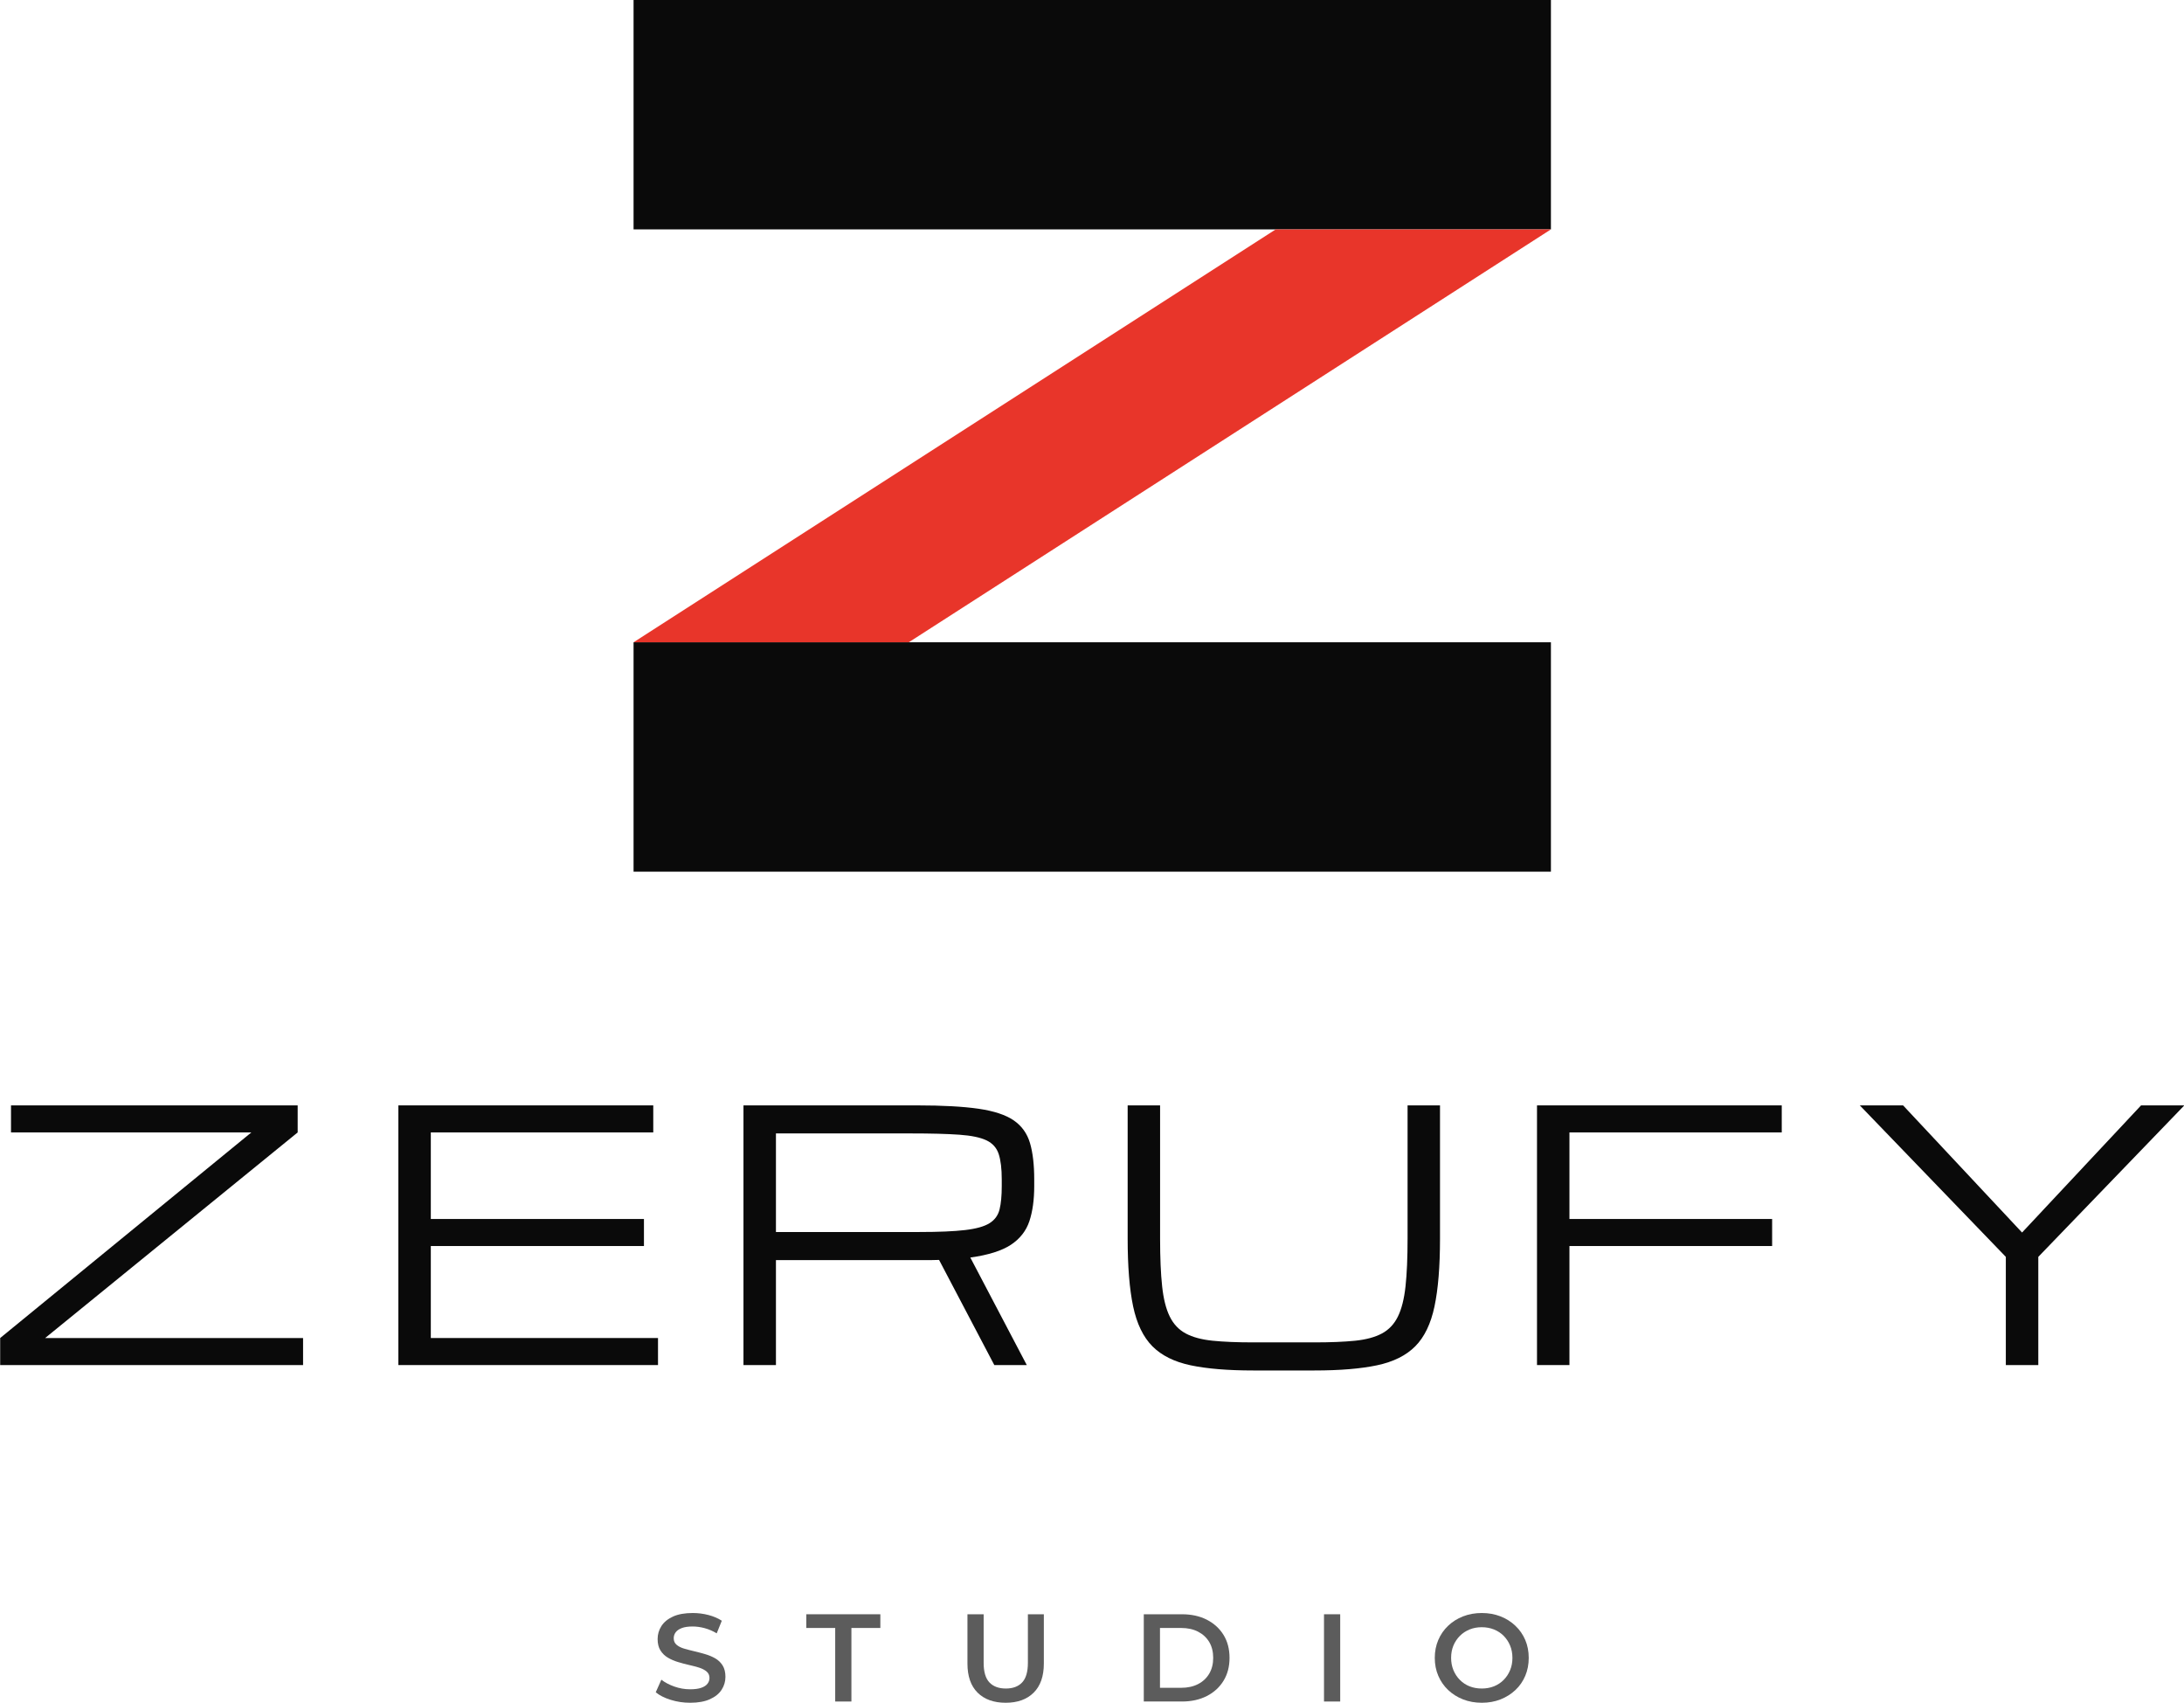
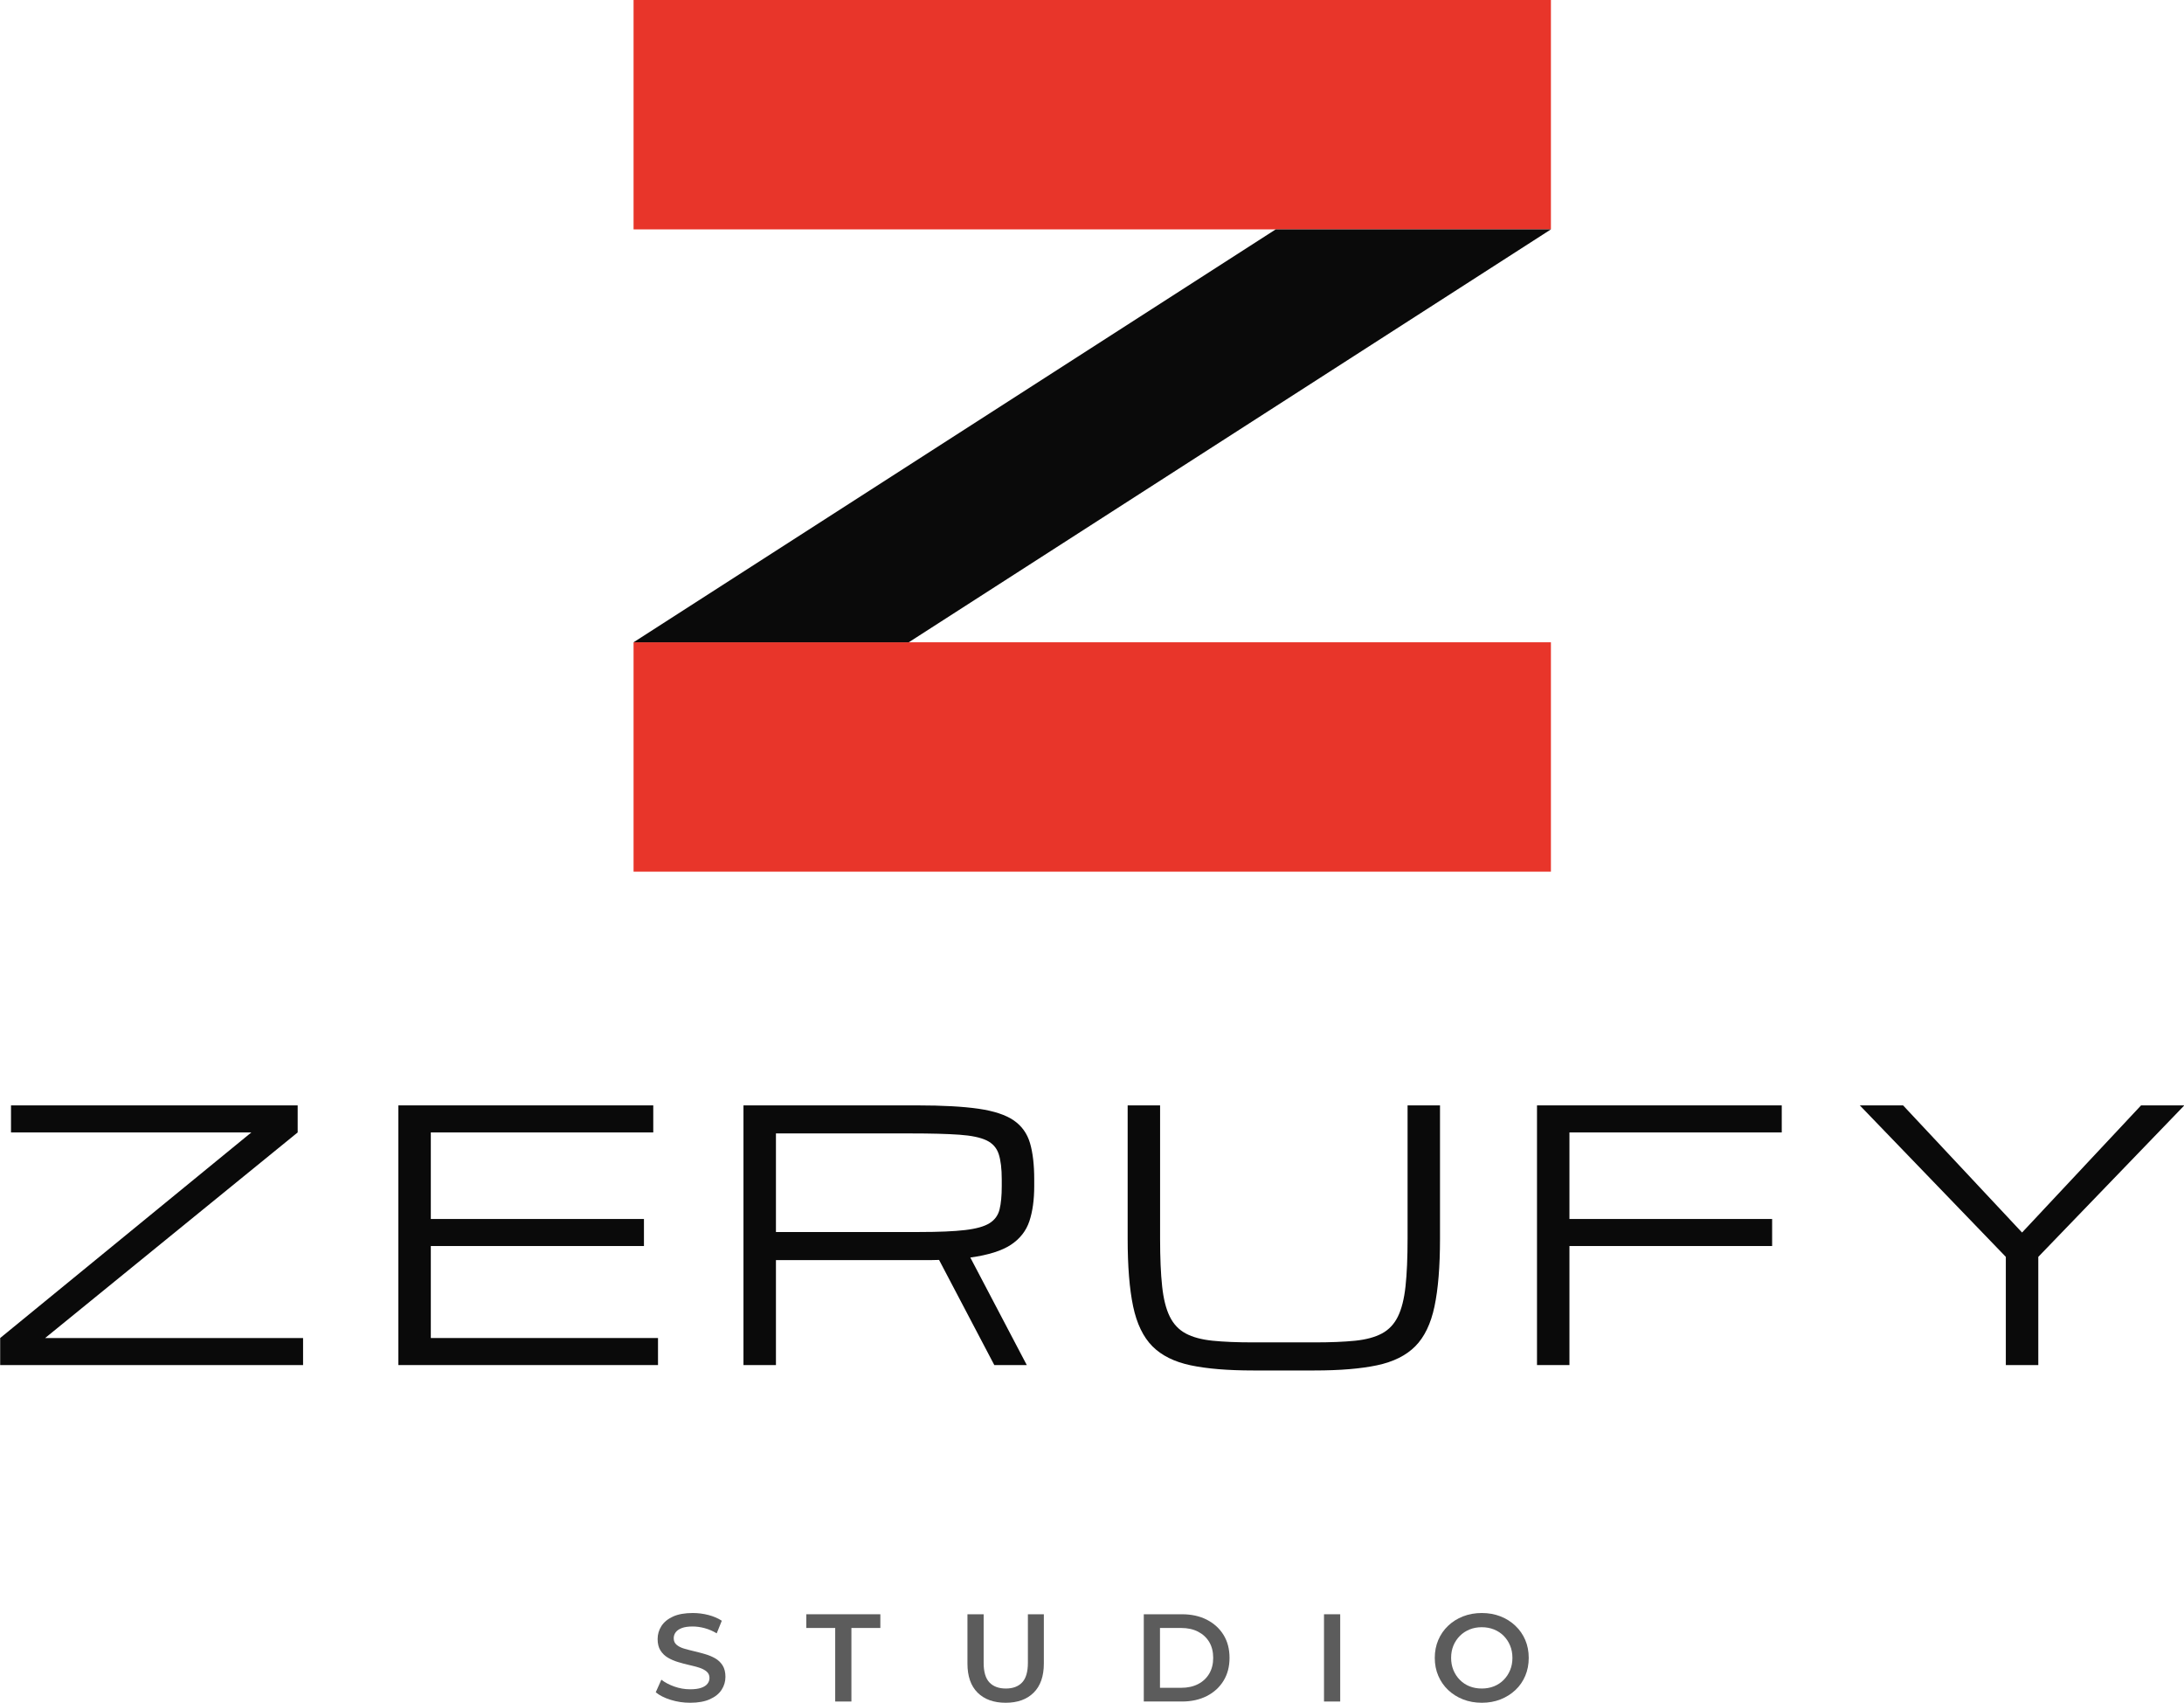
<svg xmlns="http://www.w3.org/2000/svg" viewBox="6.2 0.0 630.9 491.8">
-   <rect x="189.22" y="0.00" width="265.00" height="66.25" fill="#0a0a0a" />
-   <rect x="189.22" y="185.50" width="265.00" height="66.25" fill="#0a0a0a" />
-   <polygon points="374.72,66.25 454.22,66.25 268.72,185.50 189.22,185.50" fill="#e8352a" />
+   <rect x="189.22" y="0.00" width="265.00" height="66.25" fill="#e8352a" />
+   <rect x="189.22" y="185.50" width="265.00" height="66.25" fill="#e8352a" />
+   <polygon points="374.72,66.25 454.22,66.25 268.72,185.50 189.22,185.50" fill="#0a0a0a" />
  <path d="M6.25 394.25V386.44L78.81 327.06H9.38V319.25H92.19V327.06L19.24 386.44H93.75V394.25Z" fill="#0a0a0a" />
  <path d="M121.28 394.25V319.25H194.91V327.06H130.65V352.06H192.22V359.87H130.65V386.44H196.28V394.25Z" fill="#0a0a0a" />
  <path d="M220.97 319.25H271.17Q282.15 319.25 288.87 320.22Q295.58 321.2 299.05 323.59Q302.52 325.99 303.74 330.14Q304.96 334.29 304.96 340.63V342.59Q304.96 348.45 303.57 352.67Q302.17 356.89 298.22 359.51Q294.26 362.12 286.5 363.19L302.81 394.25H293.43L277.47 363.88Q276.49 363.93 275.44 363.93Q274.39 363.93 273.27 363.93H230.35V394.25H220.97ZM230.35 355.82H271.8Q280.15 355.82 284.96 355.26Q289.77 354.7 292.04 353.28Q294.31 351.87 294.95 349.28Q295.58 346.69 295.58 342.59V340.63Q295.58 336 294.7 333.31Q293.82 330.62 291.19 329.36Q288.55 328.09 283.33 327.72Q278.1 327.35 269.36 327.35H230.35Z" fill="#0a0a0a" />
  <path d="M368.23 395.81Q357.24 395.81 350.16 394.32Q343.08 392.83 339.1 388.83Q335.12 384.82 333.53 377.3Q331.95 369.79 331.95 357.72V319.25H341.32V357.72Q341.32 366.03 341.91 371.49Q342.49 376.96 344.11 380.23Q345.72 383.51 348.72 385.12Q351.72 386.73 356.51 387.22Q361.29 387.7 368.23 387.7H385.9Q392.88 387.7 397.65 387.22Q402.41 386.73 405.41 385.12Q408.41 383.51 410.02 380.23Q411.63 376.96 412.22 371.49Q412.81 366.03 412.81 357.72V319.25H422.18V357.72Q422.18 369.79 420.59 377.3Q419.01 384.82 415.03 388.83Q411.05 392.83 403.97 394.32Q396.89 395.81 385.9 395.81Z" fill="#0a0a0a" />
  <path d="M450.2 394.25V319.25H520.9V327.06H459.57V352.06H518.12V359.87H459.57V394.25Z" fill="#0a0a0a" />
  <path d="M585.63 394.25V363L543.45 319.25H555.95L590.32 355.97L624.7 319.25H637.2L595.01 363V394.25Z" fill="#0a0a0a" />
  <path d="M205.57 491.78Q202.62 491.78 199.92 490.93Q197.22 490.09 195.63 488.75L197.25 485.12Q198.77 486.31 201 487.1Q203.23 487.89 205.57 487.89Q207.55 487.89 208.77 487.46Q210 487.03 210.57 486.29Q211.15 485.55 211.15 484.61Q211.15 483.46 210.32 482.76Q209.49 482.06 208.18 481.64Q206.87 481.23 205.26 480.87Q203.66 480.51 202.06 480.02Q200.46 479.54 199.14 478.76Q197.83 477.99 197 476.69Q196.17 475.4 196.17 473.38Q196.17 471.33 197.27 469.62Q198.37 467.91 200.62 466.88Q202.87 465.86 206.33 465.86Q208.59 465.86 210.83 466.43Q213.06 467.01 214.71 468.09L213.24 471.73Q211.55 470.72 209.75 470.23Q207.95 469.75 206.29 469.75Q204.35 469.75 203.14 470.21Q201.93 470.68 201.38 471.44Q200.82 472.19 200.82 473.17Q200.82 474.32 201.63 475.02Q202.44 475.72 203.75 476.12Q205.07 476.51 206.69 476.89Q208.31 477.27 209.91 477.74Q211.51 478.21 212.82 478.96Q214.14 479.72 214.95 481.01Q215.76 482.31 215.76 484.29Q215.76 486.31 214.66 488.02Q213.56 489.73 211.29 490.75Q209.03 491.78 205.57 491.78Z" fill="#5c5c5c" />
  <path d="M247.47 491.42V470.18H239.12V466.22H260.51V470.18H252.15V491.42Z" fill="#5c5c5c" />
  <path d="M296.72 491.78Q291.54 491.78 288.6 488.86Q285.67 485.95 285.67 480.44V466.22H290.35V480.26Q290.35 484.15 292.02 485.91Q293.7 487.67 296.76 487.67Q299.82 487.67 301.47 485.91Q303.13 484.15 303.13 480.26V466.22H307.74V480.44Q307.74 485.95 304.8 488.86Q301.87 491.78 296.72 491.78Z" fill="#5c5c5c" />
  <path d="M336.61 491.42V466.22H347.63Q351.73 466.22 354.83 467.8Q357.92 469.39 359.65 472.19Q361.38 475 361.38 478.82Q361.38 482.6 359.65 485.42Q357.92 488.25 354.83 489.83Q351.73 491.42 347.63 491.42ZM341.29 487.46H347.41Q350.22 487.46 352.31 486.38Q354.39 485.3 355.53 483.35Q356.66 481.41 356.66 478.82Q356.66 476.19 355.53 474.26Q354.39 472.34 352.31 471.26Q350.22 470.18 347.41 470.18H341.29Z" fill="#5c5c5c" />
  <path d="M388.67 491.42V466.22H393.35V491.42Z" fill="#5c5c5c" />
  <path d="M434.28 491.78Q431.33 491.78 428.84 490.81Q426.36 489.83 424.52 488.09Q422.69 486.34 421.68 483.98Q420.67 481.63 420.67 478.82Q420.67 476.01 421.68 473.65Q422.69 471.29 424.52 469.55Q426.36 467.8 428.84 466.83Q431.33 465.86 434.24 465.86Q437.19 465.86 439.66 466.83Q442.13 467.8 443.96 469.55Q445.8 471.29 446.81 473.65Q447.81 476.01 447.81 478.82Q447.81 481.63 446.81 484Q445.8 486.38 443.96 488.11Q442.13 489.83 439.66 490.81Q437.19 491.78 434.28 491.78ZM434.24 487.67Q436.15 487.67 437.77 487.03Q439.39 486.38 440.58 485.17Q441.77 483.97 442.43 482.36Q443.1 480.76 443.1 478.82Q443.1 476.87 442.43 475.27Q441.77 473.67 440.58 472.46Q439.39 471.26 437.77 470.61Q436.15 469.96 434.24 469.96Q432.33 469.96 430.73 470.61Q429.13 471.26 427.92 472.46Q426.72 473.67 426.05 475.27Q425.39 476.87 425.39 478.82Q425.39 480.73 426.05 482.35Q426.72 483.97 427.91 485.17Q429.09 486.38 430.71 487.03Q432.33 487.67 434.24 487.67Z" fill="#5c5c5c" />
</svg>
